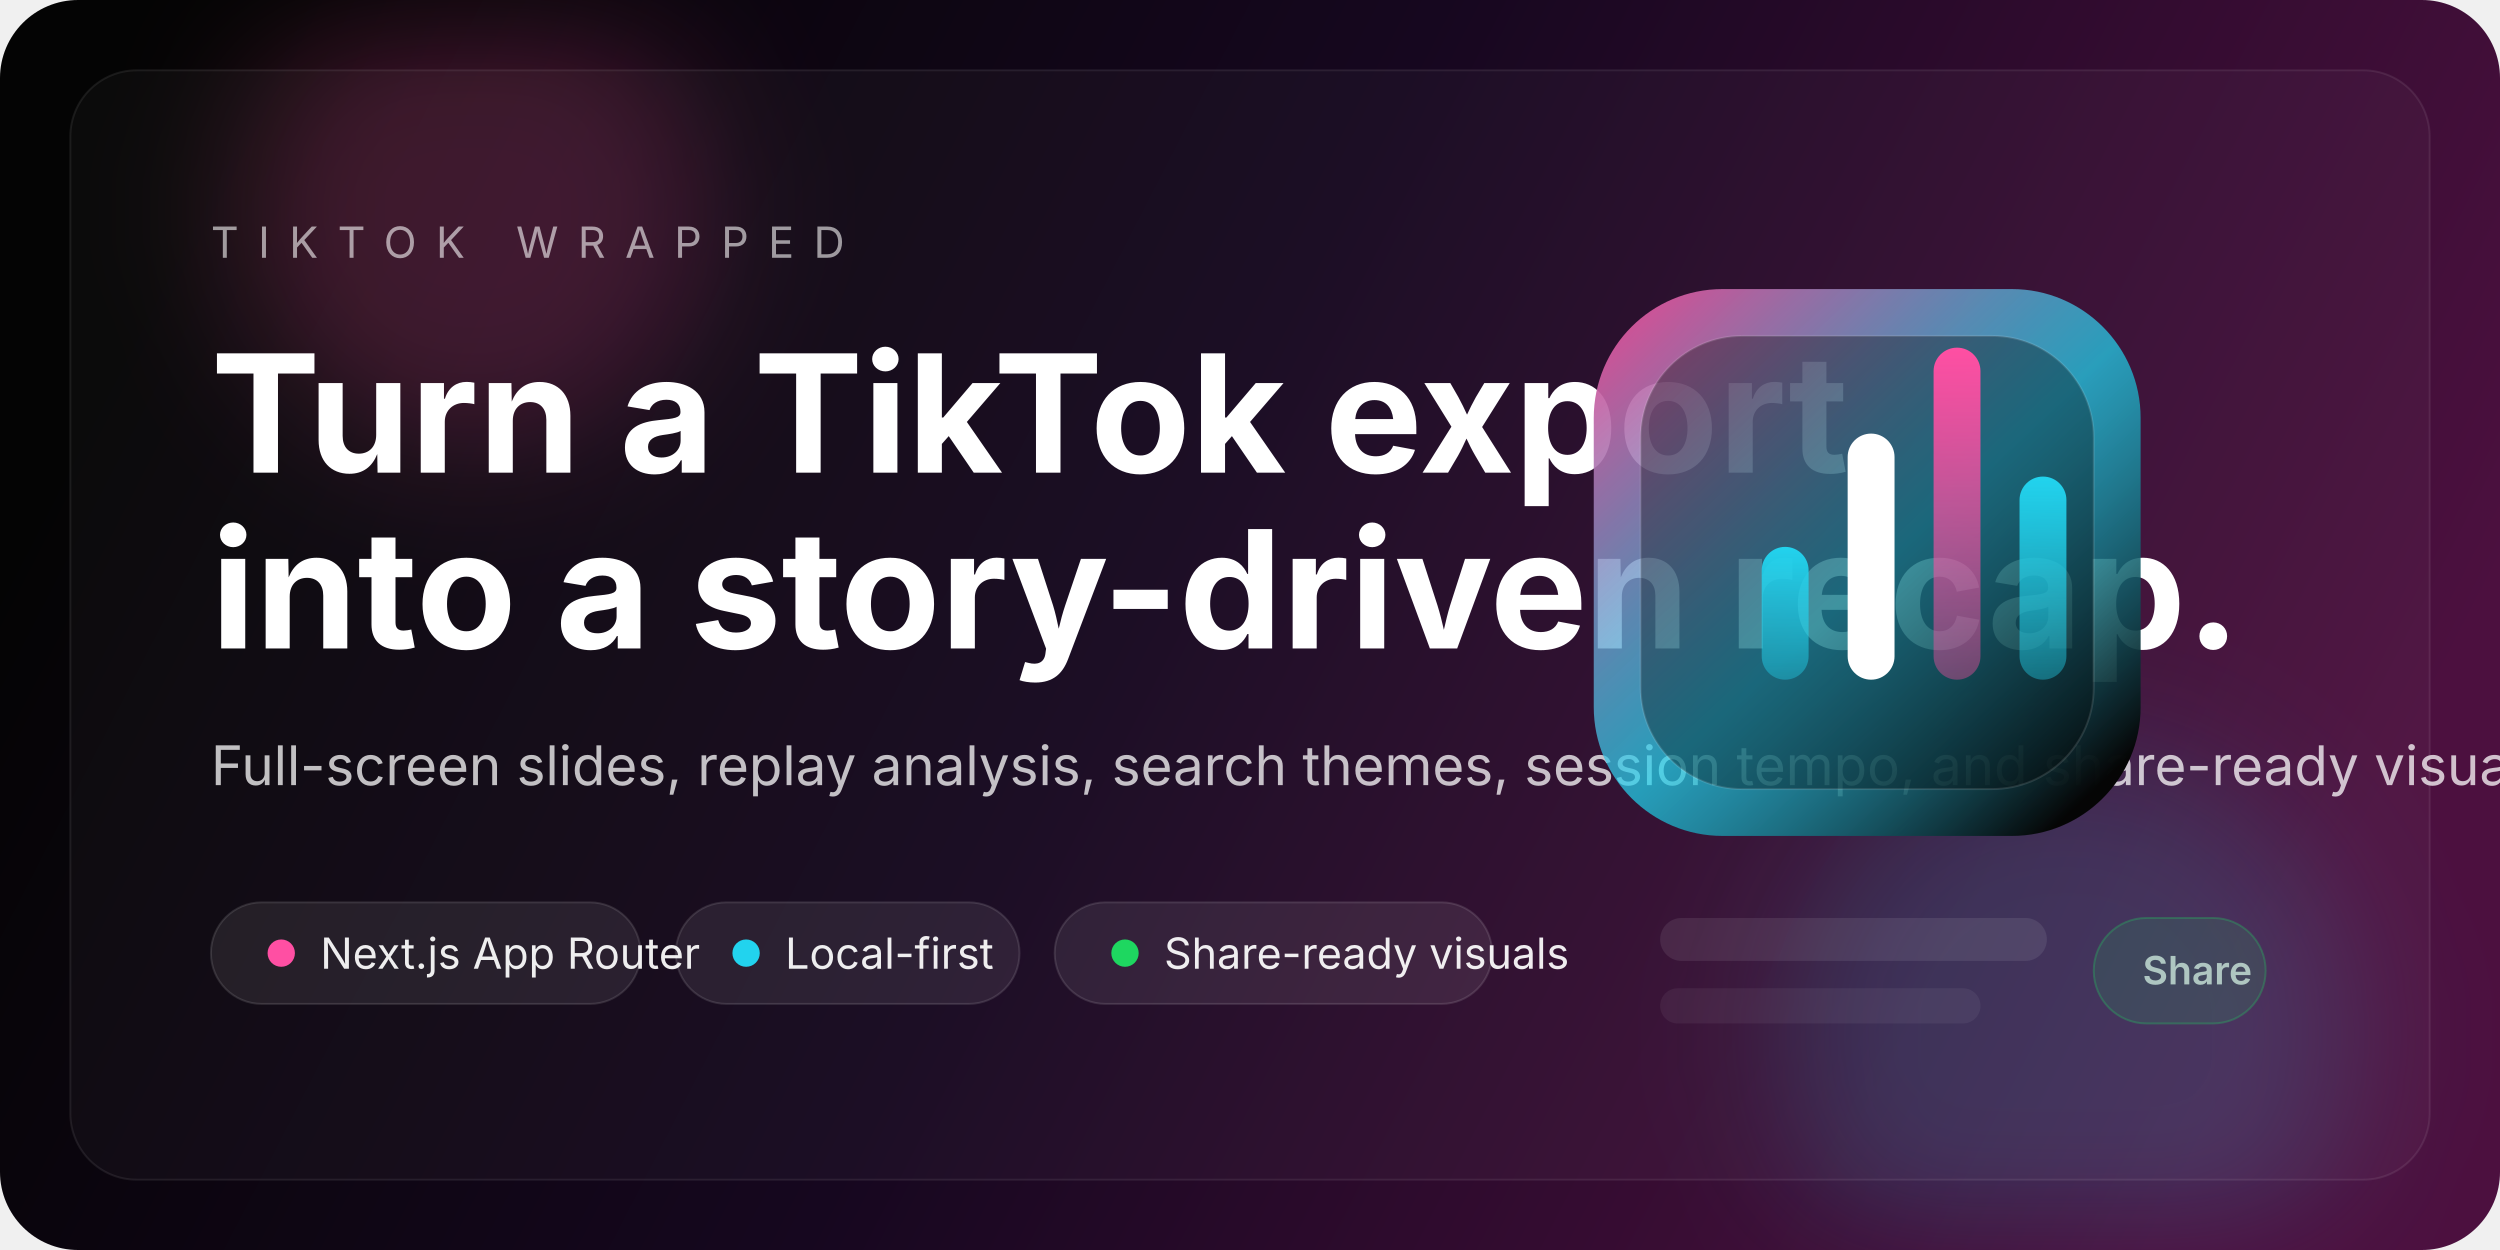
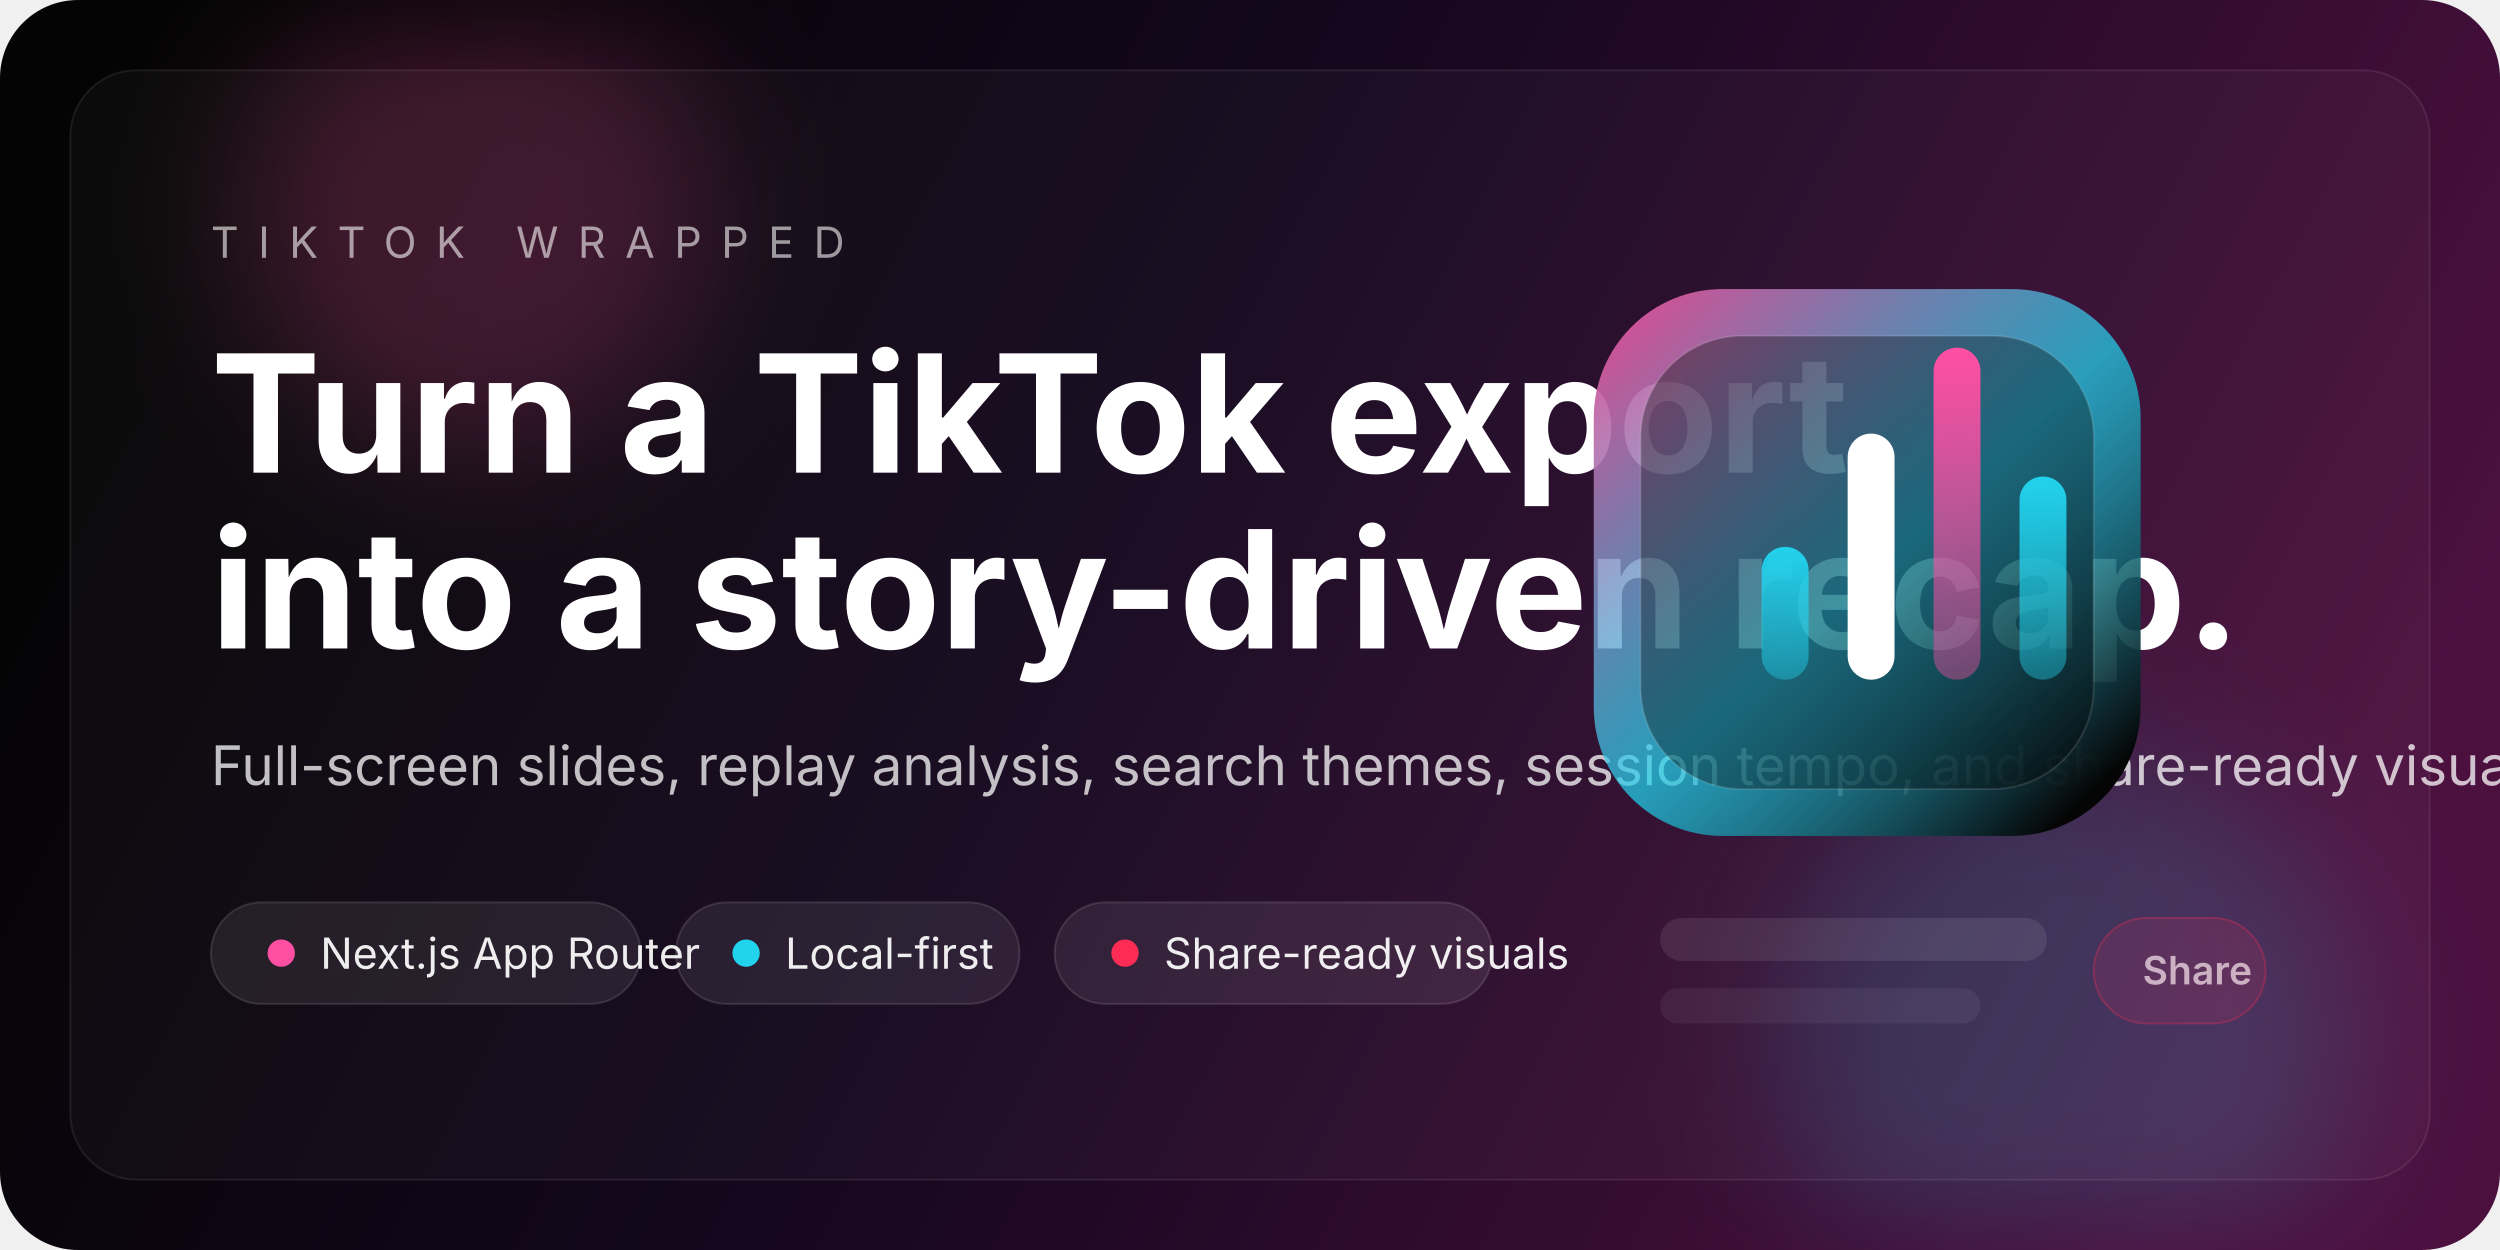
<svg xmlns="http://www.w3.org/2000/svg" width="1280" height="640" viewBox="0 0 1280 640" fill="none">
  <defs>
    <linearGradient id="hero" x1="112" y1="72" x2="1126" y2="594" gradientUnits="userSpaceOnUse">
      <stop stop-color="#040404" />
      <stop offset="0.46" stop-color="#16071F" />
      <stop offset="1" stop-color="#4C103F" />
    </linearGradient>
    <linearGradient id="mark" x1="772" y1="168" x2="1030" y2="444" gradientUnits="userSpaceOnUse">
      <stop stop-color="#FF3A8A" />
      <stop offset="0.58" stop-color="#22D3EE" stop-opacity="0.72" />
      <stop offset="1" stop-color="#050505" />
    </linearGradient>
    <linearGradient id="cyanBar" x1="0" y1="0" x2="0" y2="1">
      <stop stop-color="#22D3EE" />
      <stop offset="1" stop-color="#22D3EE" stop-opacity="0.38" />
    </linearGradient>
    <linearGradient id="pinkBar" x1="0" y1="0" x2="0" y2="1">
      <stop stop-color="#FF4FA3" />
      <stop offset="1" stop-color="#FF4FA3" stop-opacity="0.38" />
    </linearGradient>
    <filter id="blurA" x="0" y="0" width="1280" height="640" filterUnits="userSpaceOnUse" color-interpolation-filters="sRGB">
      <feGaussianBlur stdDeviation="36" />
    </filter>
  </defs>
  <rect width="1280" height="640" rx="40" fill="url(#hero)" />
  <g filter="url(#blurA)">
    <circle cx="242" cy="108" r="122" fill="#FF4FA3" fill-opacity="0.2" />
    <circle cx="1058" cy="530" r="148" fill="#22D3EE" fill-opacity="0.16" />
  </g>
  <rect x="36" y="36" width="1208" height="568" rx="34" fill="white" fill-opacity="0.03" stroke="white" stroke-opacity="0.08" />
  <g>
    <text x="108" y="132" fill="white" fill-opacity="0.58" font-family="Inter, Arial, sans-serif" font-size="22" letter-spacing="10">TIKTOK WRAPPED</text>
    <text x="108" y="242" fill="white" font-family="Inter, Arial, sans-serif" font-size="84" font-weight="700">Turn a TikTok export</text>
    <text x="108" y="332" fill="white" font-family="Inter, Arial, sans-serif" font-size="84" font-weight="700">into a story-driven recap.</text>
    <text x="108" y="402" fill="white" fill-opacity="0.74" font-family="Inter, Arial, sans-serif" font-size="28">Full-screen slides, replay analysis, search themes, session tempo, and share-ready visuals.</text>
    <rect x="108" y="462" width="220" height="52" rx="26" fill="white" fill-opacity="0.08" stroke="white" stroke-opacity="0.12" />
    <circle cx="144" cy="488" r="7" fill="#FF4FA3" />
    <text x="164" y="496" fill="white" fill-opacity="0.92" font-family="Inter, Arial, sans-serif" font-size="22">Next.js App Router</text>
    <rect x="346" y="462" width="176" height="52" rx="26" fill="white" fill-opacity="0.08" stroke="white" stroke-opacity="0.12" />
    <circle cx="382" cy="488" r="7" fill="#22D3EE" />
    <text x="402" y="496" fill="white" fill-opacity="0.92" font-family="Inter, Arial, sans-serif" font-size="22">Local-first</text>
    <rect x="540" y="462" width="224" height="52" rx="26" fill="white" fill-opacity="0.08" stroke="white" stroke-opacity="0.12" />
-     <circle cx="576" cy="488" r="7" fill="#1ED760" />
+     <circle cx="576" cy="488" r="7" fill="#FE2C55" />
    <text x="596" y="496" fill="white" fill-opacity="0.92" font-family="Inter, Arial, sans-serif" font-size="22">Share-ready visuals</text>
  </g>
  <g>
    <rect x="816" y="148" width="280" height="280" rx="66" fill="url(#mark)" />
    <rect x="840" y="172" width="232" height="232" rx="52" fill="black" fill-opacity="0.34" stroke="white" stroke-opacity="0.12" />
    <rect x="902" y="280" width="24" height="68" rx="12" fill="url(#cyanBar)" />
    <rect x="946" y="222" width="24" height="126" rx="12" fill="white" />
    <rect x="990" y="178" width="24" height="170" rx="12" fill="url(#pinkBar)" />
    <rect x="1034" y="244" width="24" height="104" rx="12" fill="url(#cyanBar)" />
  </g>
  <g opacity="0.72">
    <rect x="850" y="470" width="198" height="22" rx="11" fill="white" fill-opacity="0.12" />
    <rect x="850" y="506" width="164" height="18" rx="9" fill="white" fill-opacity="0.08" />
-     <rect x="1072" y="470" width="88" height="54" rx="27" fill="#1ED760" fill-opacity="0.18" stroke="#1ED760" stroke-opacity="0.4" />
-     <text x="1097" y="504" fill="#D7FFE8" font-family="Inter, Arial, sans-serif" font-size="20" font-weight="600">Share</text>
+     <rect x="1072" y="470" width="88" height="54" rx="27" fill="#FE2C55" fill-opacity="0.18" stroke="#FE2C55" stroke-opacity="0.42" />
+     <text x="1097" y="504" fill="#FFE2EA" font-family="Inter, Arial, sans-serif" font-size="20" font-weight="600">Share</text>
  </g>
</svg>
